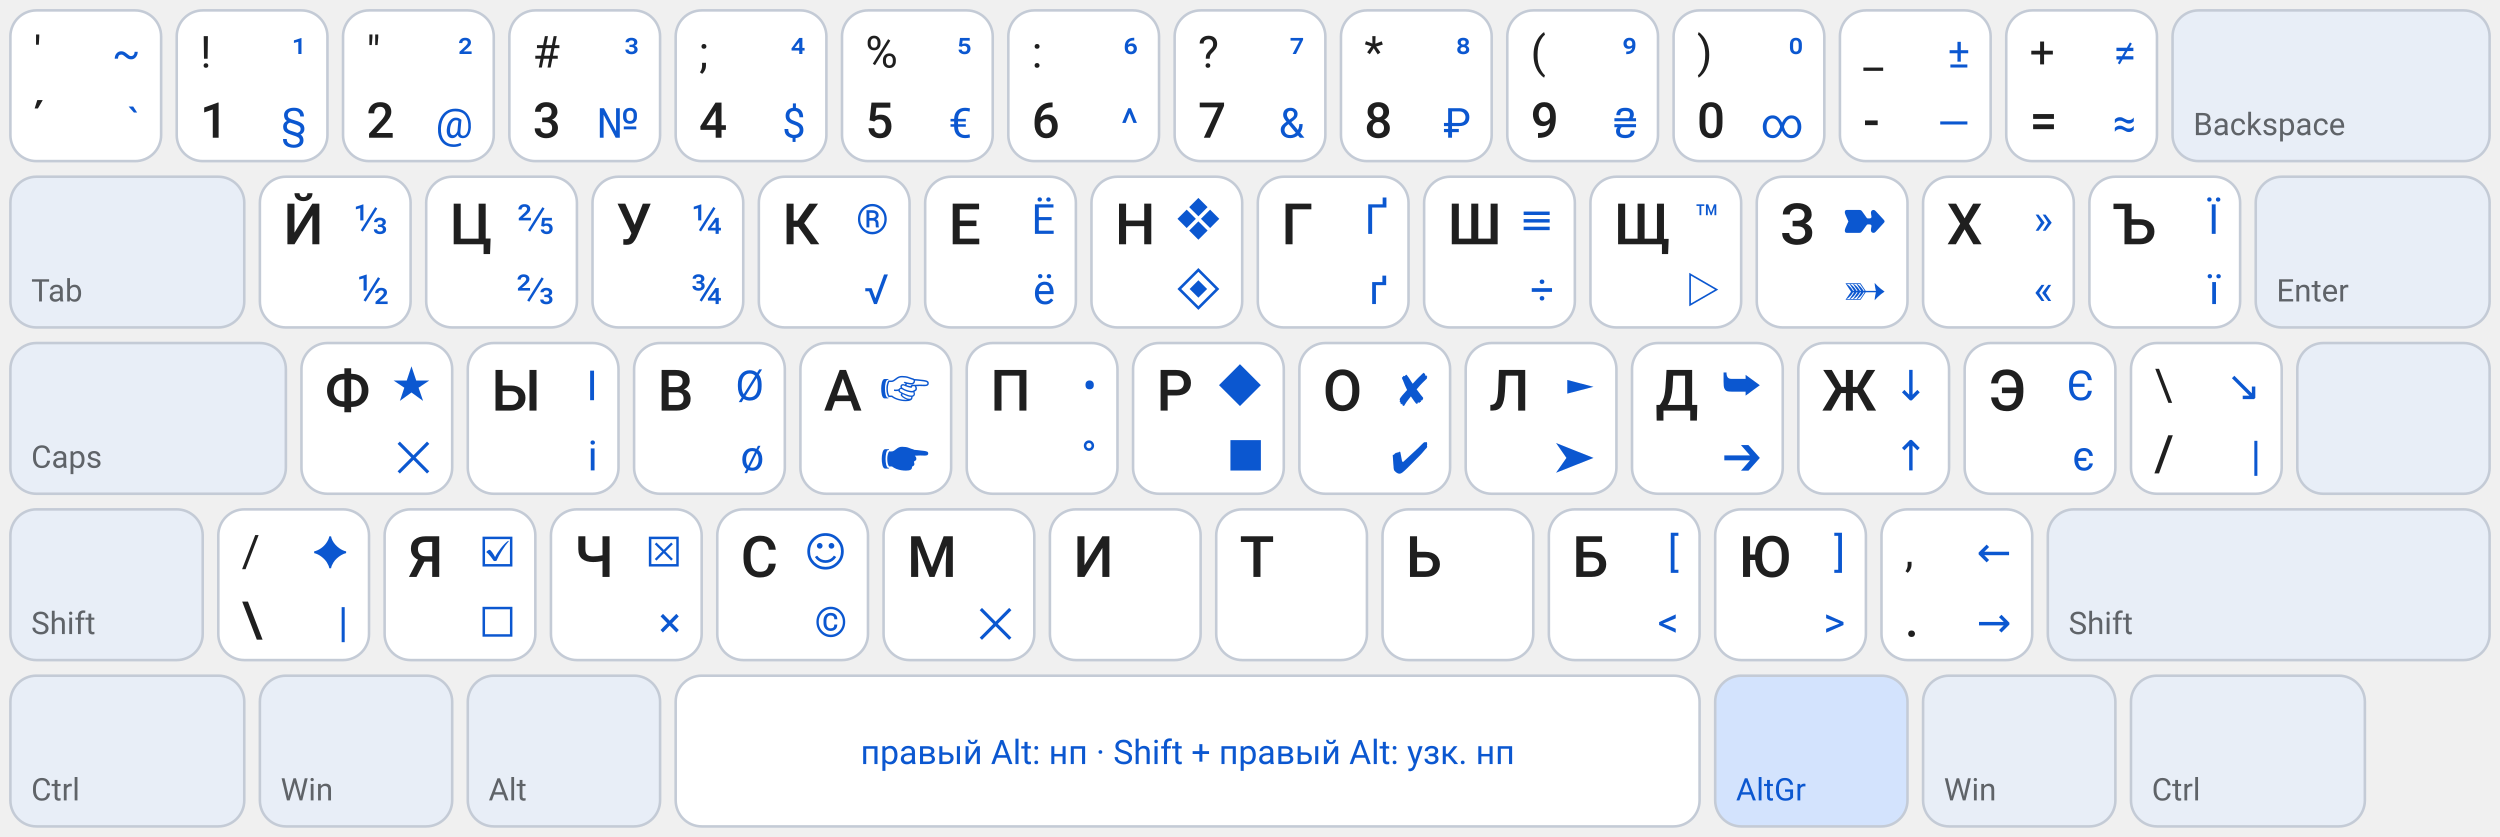
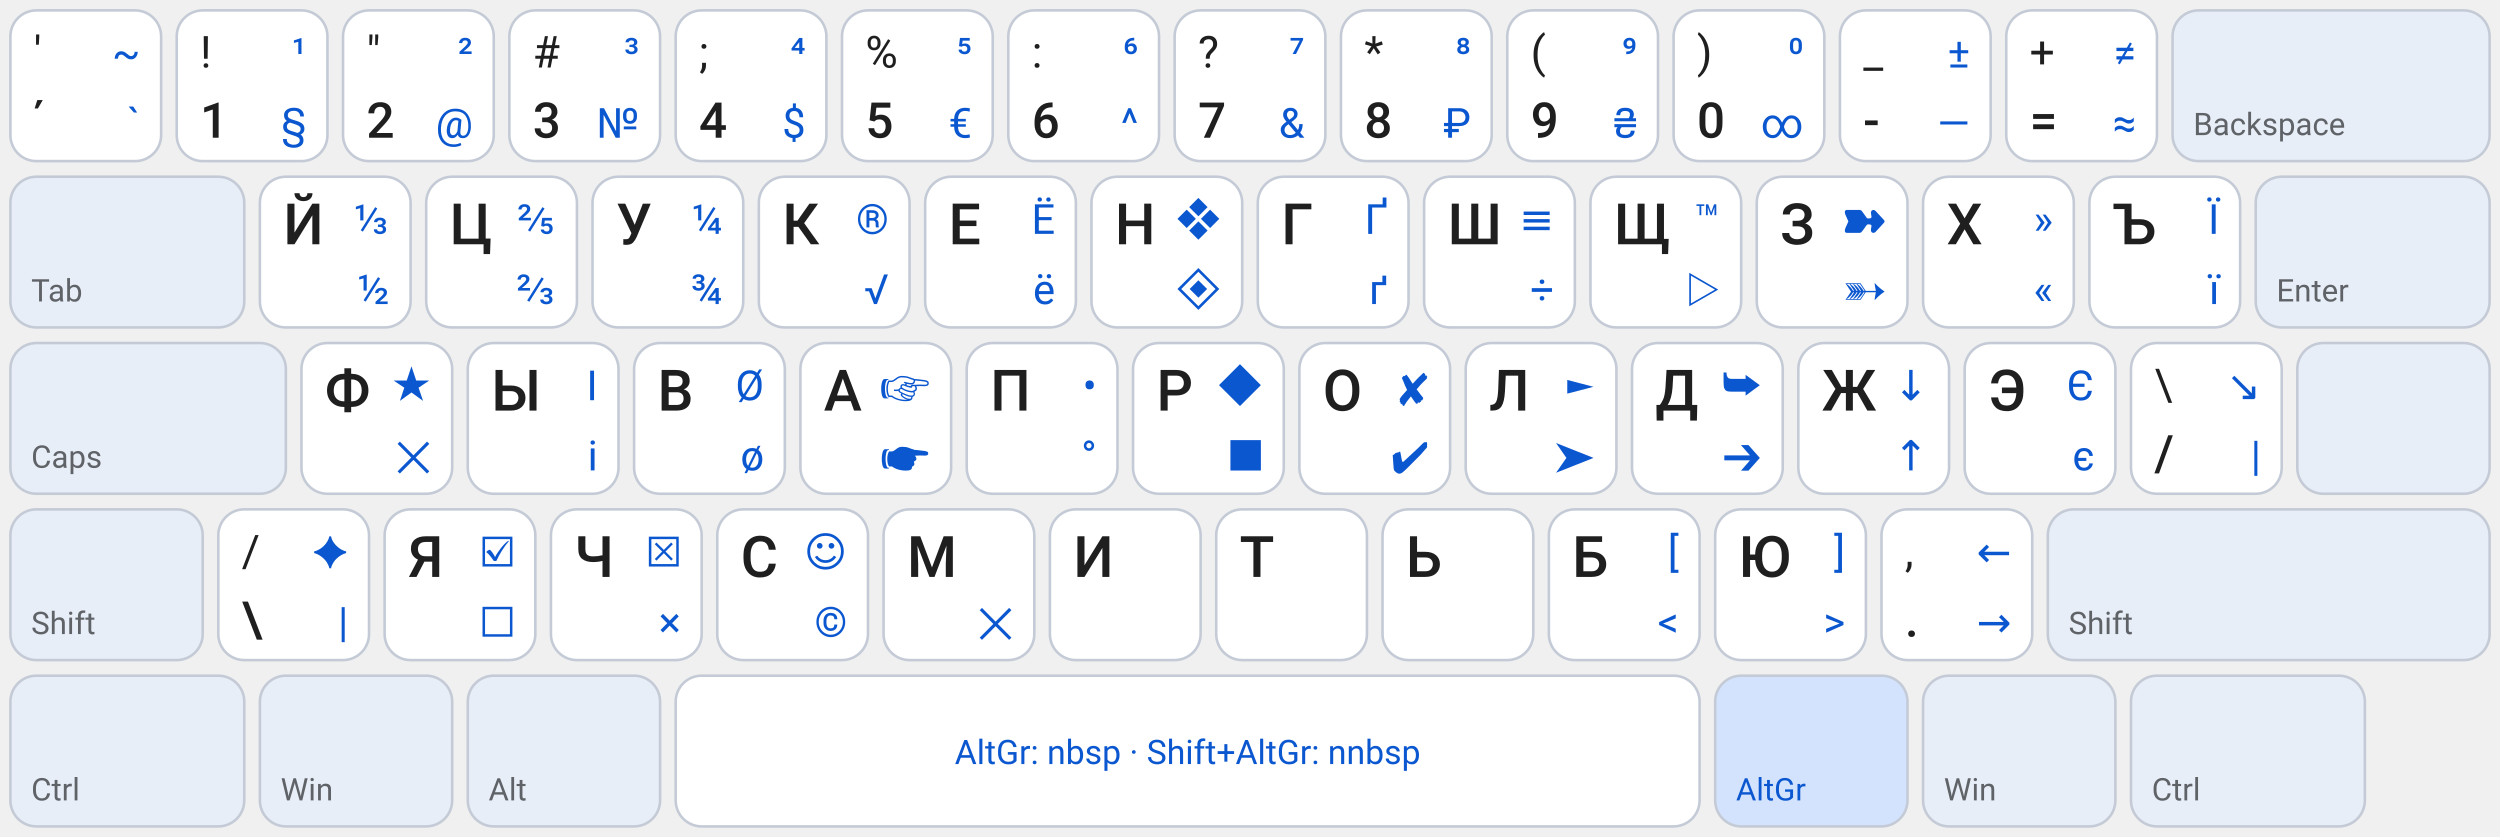
- <svg xmlns="http://www.w3.org/2000/svg" viewBox="-4 -4 962 322" role="img" aria-label="Раскладка RuUa2611" font-family="Roboto, 'Segoe UI', 'Segoe UI Symbol', 'Noto Sans', 'Noto Sans Symbols 2', sans-serif">
+ <svg xmlns="http://www.w3.org/2000/svg" viewBox="-4 -4 962 322" role="img" aria-label="RuUa2611 keyboard layout" font-family="Roboto, 'Segoe UI', 'Segoe UI Symbol', 'Noto Sans', 'Noto Sans Symbols 2', sans-serif">
  <rect x="0" y="0" width="58" height="58" rx="10" fill="#FFFFFF" stroke="#C4CBD6" />
  <text x="9" y="22" font-size="17" fill="#1F1F1F">'</text>
  <text x="9" y="49" font-size="19" font-weight="500" fill="#1F1F1F">ʹ</text>
  <text x="50" y="22" font-size="16" text-anchor="end" fill="#0B57D0">~</text>
  <text x="50" y="49" font-size="16" text-anchor="end" fill="#0B57D0">`</text>
  <rect x="64" y="0" width="58" height="58" rx="10" fill="#FFFFFF" stroke="#C4CBD6" />
  <text x="73" y="22" font-size="17" fill="#1F1F1F">!</text>
  <text x="73" y="49" font-size="19" font-weight="500" fill="#1F1F1F">1</text>
  <text x="114" y="22" font-size="16" text-anchor="end" fill="#0B57D0">¹</text>
  <text x="114" y="49" font-size="16" text-anchor="end" fill="#0B57D0">§</text>
  <rect x="128" y="0" width="58" height="58" rx="10" fill="#FFFFFF" stroke="#C4CBD6" />
  <text x="137" y="22" font-size="17" fill="#1F1F1F">"</text>
  <text x="137" y="49" font-size="19" font-weight="500" fill="#1F1F1F">2</text>
  <text x="178" y="22" font-size="16" text-anchor="end" fill="#0B57D0">²</text>
  <text x="178" y="49" font-size="16" text-anchor="end" fill="#0B57D0">@</text>
  <rect x="192" y="0" width="58" height="58" rx="10" fill="#FFFFFF" stroke="#C4CBD6" />
  <text x="201" y="22" font-size="17" fill="#1F1F1F">#</text>
  <text x="201" y="49" font-size="19" font-weight="500" fill="#1F1F1F">3</text>
  <text x="242" y="22" font-size="16" text-anchor="end" fill="#0B57D0">³</text>
  <text x="242" y="49" font-size="16" text-anchor="end" fill="#0B57D0">№</text>
  <rect x="256" y="0" width="58" height="58" rx="10" fill="#FFFFFF" stroke="#C4CBD6" />
  <text x="265" y="22" font-size="17" fill="#1F1F1F">;</text>
  <text x="265" y="49" font-size="19" font-weight="500" fill="#1F1F1F">4</text>
  <text x="306" y="22" font-size="16" text-anchor="end" fill="#0B57D0">⁴</text>
  <text x="306" y="49" font-size="16" text-anchor="end" fill="#0B57D0">$</text>
  <rect x="320" y="0" width="58" height="58" rx="10" fill="#FFFFFF" stroke="#C4CBD6" />
  <text x="329" y="22" font-size="17" fill="#1F1F1F">%</text>
  <text x="329" y="49" font-size="19" font-weight="500" fill="#1F1F1F">5</text>
  <text x="370" y="22" font-size="16" text-anchor="end" fill="#0B57D0">⁵</text>
  <text x="370" y="49" font-size="16" text-anchor="end" fill="#0B57D0">€</text>
  <rect x="384" y="0" width="58" height="58" rx="10" fill="#FFFFFF" stroke="#C4CBD6" />
  <text x="393" y="22" font-size="17" fill="#1F1F1F">:</text>
  <text x="393" y="49" font-size="19" font-weight="500" fill="#1F1F1F">6</text>
  <text x="434" y="22" font-size="16" text-anchor="end" fill="#0B57D0">⁶</text>
  <text x="434" y="49" font-size="16" text-anchor="end" fill="#0B57D0">^</text>
  <rect x="448" y="0" width="58" height="58" rx="10" fill="#FFFFFF" stroke="#C4CBD6" />
  <text x="457" y="22" font-size="17" fill="#1F1F1F">?</text>
  <text x="457" y="49" font-size="19" font-weight="500" fill="#1F1F1F">7</text>
  <text x="498" y="22" font-size="16" text-anchor="end" fill="#0B57D0">⁷</text>
  <text x="498" y="49" font-size="16" text-anchor="end" fill="#0B57D0">&amp;</text>
  <rect x="512" y="0" width="58" height="58" rx="10" fill="#FFFFFF" stroke="#C4CBD6" />
  <text x="521" y="22" font-size="17" fill="#1F1F1F">*</text>
  <text x="521" y="49" font-size="19" font-weight="500" fill="#1F1F1F">8</text>
  <text x="562" y="22" font-size="16" text-anchor="end" fill="#0B57D0">⁸</text>
  <text x="562" y="49" font-size="16" text-anchor="end" fill="#0B57D0">₽</text>
  <rect x="576" y="0" width="58" height="58" rx="10" fill="#FFFFFF" stroke="#C4CBD6" />
  <text x="585" y="22" font-size="17" fill="#1F1F1F">(</text>
  <text x="585" y="49" font-size="19" font-weight="500" fill="#1F1F1F">9</text>
  <text x="626" y="22" font-size="16" text-anchor="end" fill="#0B57D0">⁹</text>
  <text x="626" y="49" font-size="16" text-anchor="end" fill="#0B57D0">₴</text>
  <rect x="640" y="0" width="58" height="58" rx="10" fill="#FFFFFF" stroke="#C4CBD6" />
  <text x="649" y="22" font-size="17" fill="#1F1F1F">)</text>
  <text x="649" y="49" font-size="19" font-weight="500" fill="#1F1F1F">0</text>
  <text x="690" y="22" font-size="16" text-anchor="end" fill="#0B57D0">⁰</text>
  <text x="690" y="49" font-size="16" text-anchor="end" fill="#0B57D0">∞</text>
  <rect x="704" y="0" width="58" height="58" rx="10" fill="#FFFFFF" stroke="#C4CBD6" />
  <text x="713" y="22" font-size="17" fill="#1F1F1F">_</text>
  <text x="713" y="49" font-size="19" font-weight="500" fill="#1F1F1F">-</text>
  <text x="754" y="22" font-size="16" text-anchor="end" fill="#0B57D0">±</text>
  <text x="754" y="49" font-size="16" text-anchor="end" fill="#0B57D0">—</text>
  <rect x="768" y="0" width="58" height="58" rx="10" fill="#FFFFFF" stroke="#C4CBD6" />
  <text x="777" y="22" font-size="17" fill="#1F1F1F">+</text>
  <text x="777" y="49" font-size="19" font-weight="500" fill="#1F1F1F">=</text>
  <text x="818" y="22" font-size="16" text-anchor="end" fill="#0B57D0">≠</text>
  <text x="818" y="49" font-size="16" text-anchor="end" fill="#0B57D0">≈</text>
  <rect x="832" y="0" width="122" height="58" rx="10" fill="#E8EEF7" stroke="#C4CBD6" />
  <text x="840" y="48" font-size="12" fill="#5F6368">Backspace</text>
  <rect x="0" y="64" width="90.0" height="58" rx="10" fill="#E8EEF7" stroke="#C4CBD6" />
  <text x="8" y="112" font-size="12" fill="#5F6368">Tab</text>
  <rect x="96.0" y="64" width="58" height="58" rx="10" fill="#FFFFFF" stroke="#C4CBD6" />
  <text x="105.0" y="90" font-size="22" font-weight="500" fill="#1F1F1F">Й</text>
  <text x="146.0" y="86" font-size="16" text-anchor="end" fill="#0B57D0">⅓</text>
  <text x="146.0" y="113" font-size="16" text-anchor="end" fill="#0B57D0">½</text>
  <rect x="160.0" y="64" width="58" height="58" rx="10" fill="#FFFFFF" stroke="#C4CBD6" />
  <text x="169.0" y="90" font-size="22" font-weight="500" fill="#1F1F1F">Ц</text>
  <text x="210.0" y="86" font-size="16" text-anchor="end" fill="#0B57D0">⅖</text>
  <text x="210.0" y="113" font-size="16" text-anchor="end" fill="#0B57D0">⅔</text>
  <rect x="224.0" y="64" width="58" height="58" rx="10" fill="#FFFFFF" stroke="#C4CBD6" />
  <text x="233.0" y="90" font-size="22" font-weight="500" fill="#1F1F1F">У</text>
  <text x="274.0" y="86" font-size="16" text-anchor="end" fill="#0B57D0">¼</text>
  <text x="274.0" y="113" font-size="16" text-anchor="end" fill="#0B57D0">¾</text>
  <rect x="288.0" y="64" width="58" height="58" rx="10" fill="#FFFFFF" stroke="#C4CBD6" />
  <text x="297.0" y="90" font-size="22" font-weight="500" fill="#1F1F1F">К</text>
  <text x="338.0" y="86" font-size="16" text-anchor="end" fill="#0B57D0">®</text>
  <text x="338.0" y="113" font-size="16" text-anchor="end" fill="#0B57D0">√</text>
  <rect x="352.0" y="64" width="58" height="58" rx="10" fill="#FFFFFF" stroke="#C4CBD6" />
  <text x="361.0" y="90" font-size="22" font-weight="500" fill="#1F1F1F">Е</text>
  <text x="402.0" y="86" font-size="16" text-anchor="end" fill="#0B57D0">Ё</text>
  <text x="402.0" y="113" font-size="16" text-anchor="end" fill="#0B57D0">ё</text>
  <rect x="416.0" y="64" width="58" height="58" rx="10" fill="#FFFFFF" stroke="#C4CBD6" />
  <text x="425.0" y="90" font-size="22" font-weight="500" fill="#1F1F1F">Н</text>
  <text x="466.0" y="86" font-size="16" text-anchor="end" fill="#0B57D0">❖</text>
  <text x="466.0" y="113" font-size="16" text-anchor="end" fill="#0B57D0">◈</text>
  <rect x="480.0" y="64" width="58" height="58" rx="10" fill="#FFFFFF" stroke="#C4CBD6" />
  <text x="489.0" y="90" font-size="22" font-weight="500" fill="#1F1F1F">Г</text>
  <text x="530.0" y="86" font-size="16" text-anchor="end" fill="#0B57D0">Ґ</text>
  <text x="530.0" y="113" font-size="16" text-anchor="end" fill="#0B57D0">ґ</text>
  <rect x="544.0" y="64" width="58" height="58" rx="10" fill="#FFFFFF" stroke="#C4CBD6" />
  <text x="553.0" y="90" font-size="22" font-weight="500" fill="#1F1F1F">Ш</text>
  <text x="594.0" y="86" font-size="16" text-anchor="end" fill="#0B57D0">≡</text>
  <text x="594.0" y="113" font-size="16" text-anchor="end" fill="#0B57D0">÷</text>
  <rect x="608.0" y="64" width="58" height="58" rx="10" fill="#FFFFFF" stroke="#C4CBD6" />
  <text x="617.0" y="90" font-size="22" font-weight="500" fill="#1F1F1F">Щ</text>
  <text x="658.0" y="86" font-size="16" text-anchor="end" fill="#0B57D0">™</text>
  <text x="658.0" y="113" font-size="16" text-anchor="end" fill="#0B57D0">▷</text>
  <rect x="672.0" y="64" width="58" height="58" rx="10" fill="#FFFFFF" stroke="#C4CBD6" />
  <text x="681.0" y="90" font-size="22" font-weight="500" fill="#1F1F1F">З</text>
  <text x="722.0" y="86" font-size="16" text-anchor="end" fill="#0B57D0">➽</text>
  <text x="722.0" y="113" font-size="16" text-anchor="end" fill="#0B57D0">➳</text>
  <rect x="736.0" y="64" width="58" height="58" rx="10" fill="#FFFFFF" stroke="#C4CBD6" />
  <text x="745.0" y="90" font-size="22" font-weight="500" fill="#1F1F1F">Х</text>
  <text x="786.0" y="86" font-size="16" text-anchor="end" fill="#0B57D0">»</text>
  <text x="786.0" y="113" font-size="16" text-anchor="end" fill="#0B57D0">«</text>
  <rect x="800.0" y="64" width="58" height="58" rx="10" fill="#FFFFFF" stroke="#C4CBD6" />
  <text x="809.0" y="90" font-size="22" font-weight="500" fill="#1F1F1F">Ъ</text>
  <text x="850.0" y="86" font-size="16" text-anchor="end" fill="#0B57D0">Ї</text>
  <text x="850.0" y="113" font-size="16" text-anchor="end" fill="#0B57D0">ї</text>
  <rect x="864.0" y="64" width="90.0" height="58" rx="10" fill="#E8EEF7" stroke="#C4CBD6" />
  <text x="872.0" y="112" font-size="12" fill="#5F6368">Enter</text>
  <rect x="0" y="128" width="106.0" height="58" rx="10" fill="#E8EEF7" stroke="#C4CBD6" />
  <text x="8" y="176" font-size="12" fill="#5F6368">Caps</text>
  <rect x="112.0" y="128" width="58" height="58" rx="10" fill="#FFFFFF" stroke="#C4CBD6" />
  <text x="121.0" y="154" font-size="22" font-weight="500" fill="#1F1F1F">Ф</text>
  <text x="162.0" y="150" font-size="16" text-anchor="end" fill="#0B57D0">★</text>
  <text x="162.0" y="177" font-size="16" text-anchor="end" fill="#0B57D0">✕</text>
  <rect x="176.0" y="128" width="58" height="58" rx="10" fill="#FFFFFF" stroke="#C4CBD6" />
  <text x="185.0" y="154" font-size="22" font-weight="500" fill="#1F1F1F">Ы</text>
  <text x="226.0" y="150" font-size="16" text-anchor="end" fill="#0B57D0">І</text>
  <text x="226.0" y="177" font-size="16" text-anchor="end" fill="#0B57D0">і</text>
  <rect x="240.0" y="128" width="58" height="58" rx="10" fill="#FFFFFF" stroke="#C4CBD6" />
  <text x="249.0" y="154" font-size="22" font-weight="500" fill="#1F1F1F">В</text>
  <text x="290.0" y="150" font-size="16" text-anchor="end" fill="#0B57D0">Ø</text>
  <text x="290.0" y="177" font-size="16" text-anchor="end" fill="#0B57D0">ø</text>
  <rect x="304.0" y="128" width="58" height="58" rx="10" fill="#FFFFFF" stroke="#C4CBD6" />
  <text x="313.0" y="154" font-size="22" font-weight="500" fill="#1F1F1F">А</text>
  <text x="354.0" y="150" font-size="16" text-anchor="end" fill="#0B57D0">☞</text>
  <text x="354.0" y="177" font-size="16" text-anchor="end" fill="#0B57D0">☛</text>
  <rect x="368.0" y="128" width="58" height="58" rx="10" fill="#FFFFFF" stroke="#C4CBD6" />
  <text x="377.0" y="154" font-size="22" font-weight="500" fill="#1F1F1F">П</text>
  <text x="418.0" y="150" font-size="16" text-anchor="end" fill="#0B57D0">•</text>
  <text x="418.0" y="177" font-size="16" text-anchor="end" fill="#0B57D0">°</text>
  <rect x="432.0" y="128" width="58" height="58" rx="10" fill="#FFFFFF" stroke="#C4CBD6" />
  <text x="441.0" y="154" font-size="22" font-weight="500" fill="#1F1F1F">Р</text>
  <text x="482.0" y="150" font-size="16" text-anchor="end" fill="#0B57D0">◆</text>
  <text x="482.0" y="177" font-size="16" text-anchor="end" fill="#0B57D0">■</text>
  <rect x="496.0" y="128" width="58" height="58" rx="10" fill="#FFFFFF" stroke="#C4CBD6" />
  <text x="505.0" y="154" font-size="22" font-weight="500" fill="#1F1F1F">О</text>
  <text x="546.0" y="150" font-size="16" text-anchor="end" fill="#0B57D0">✘</text>
  <text x="546.0" y="177" font-size="16" text-anchor="end" fill="#0B57D0">✔</text>
  <rect x="560.0" y="128" width="58" height="58" rx="10" fill="#FFFFFF" stroke="#C4CBD6" />
  <text x="569.0" y="154" font-size="22" font-weight="500" fill="#1F1F1F">Л</text>
  <text x="610.0" y="150" font-size="16" text-anchor="end" fill="#0B57D0">►</text>
  <text x="610.0" y="177" font-size="16" text-anchor="end" fill="#0B57D0">➤</text>
  <rect x="624.0" y="128" width="58" height="58" rx="10" fill="#FFFFFF" stroke="#C4CBD6" />
  <text x="633.0" y="154" font-size="22" font-weight="500" fill="#1F1F1F">Д</text>
  <text x="674.0" y="150" font-size="16" text-anchor="end" fill="#0B57D0">➥</text>
  <text x="674.0" y="177" font-size="16" text-anchor="end" fill="#0B57D0">➔</text>
  <rect x="688.0" y="128" width="58" height="58" rx="10" fill="#FFFFFF" stroke="#C4CBD6" />
  <text x="697.0" y="154" font-size="22" font-weight="500" fill="#1F1F1F">Ж</text>
  <text x="738.0" y="150" font-size="16" text-anchor="end" fill="#0B57D0">↓</text>
  <text x="738.0" y="177" font-size="16" text-anchor="end" fill="#0B57D0">↑</text>
  <rect x="752.0" y="128" width="58" height="58" rx="10" fill="#FFFFFF" stroke="#C4CBD6" />
  <text x="761.0" y="154" font-size="22" font-weight="500" fill="#1F1F1F">Э</text>
  <text x="802.0" y="150" font-size="16" text-anchor="end" fill="#0B57D0">Є</text>
  <text x="802.0" y="177" font-size="16" text-anchor="end" fill="#0B57D0">є</text>
  <rect x="816.0" y="128" width="58" height="58" rx="10" fill="#FFFFFF" stroke="#C4CBD6" />
  <text x="825.0" y="150" font-size="17" fill="#1F1F1F">\</text>
  <text x="825.0" y="177" font-size="19" font-weight="500" fill="#1F1F1F">/</text>
  <text x="866.0" y="150" font-size="16" text-anchor="end" fill="#0B57D0">↘</text>
  <text x="866.0" y="177" font-size="16" text-anchor="end" fill="#0B57D0">|</text>
  <rect x="880.0" y="128" width="74.0" height="58" rx="10" fill="#E8EEF7" stroke="#C4CBD6" />
  <rect x="0" y="192" width="74.0" height="58" rx="10" fill="#E8EEF7" stroke="#C4CBD6" />
  <text x="8" y="240" font-size="12" fill="#5F6368">Shift</text>
  <rect x="80.0" y="192" width="58" height="58" rx="10" fill="#FFFFFF" stroke="#C4CBD6" />
  <text x="89.0" y="214" font-size="17" fill="#1F1F1F">/</text>
  <text x="89.0" y="241" font-size="19" font-weight="500" fill="#1F1F1F">\</text>
  <text x="130.0" y="214" font-size="16" text-anchor="end" fill="#0B57D0">✦</text>
  <text x="130.0" y="241" font-size="16" text-anchor="end" fill="#0B57D0">|</text>
  <rect x="144.0" y="192" width="58" height="58" rx="10" fill="#FFFFFF" stroke="#C4CBD6" />
  <text x="153.0" y="218" font-size="22" font-weight="500" fill="#1F1F1F">Я</text>
  <text x="194.0" y="214" font-size="16" text-anchor="end" fill="#0B57D0">☑</text>
  <text x="194.0" y="241" font-size="16" text-anchor="end" fill="#0B57D0">☐</text>
  <rect x="208.0" y="192" width="58" height="58" rx="10" fill="#FFFFFF" stroke="#C4CBD6" />
  <text x="217.0" y="218" font-size="22" font-weight="500" fill="#1F1F1F">Ч</text>
  <text x="258.0" y="214" font-size="16" text-anchor="end" fill="#0B57D0">☒</text>
  <text x="258.0" y="241" font-size="16" text-anchor="end" fill="#0B57D0">×</text>
  <rect x="272.0" y="192" width="58" height="58" rx="10" fill="#FFFFFF" stroke="#C4CBD6" />
  <text x="281.0" y="218" font-size="22" font-weight="500" fill="#1F1F1F">С</text>
  <text x="322.0" y="214" font-size="16" text-anchor="end" fill="#0B57D0">☺</text>
  <text x="322.0" y="241" font-size="16" text-anchor="end" fill="#0B57D0">©</text>
  <rect x="336.0" y="192" width="58" height="58" rx="10" fill="#FFFFFF" stroke="#C4CBD6" />
  <text x="345.0" y="218" font-size="22" font-weight="500" fill="#1F1F1F">М</text>
  <text x="386.0" y="241" font-size="16" text-anchor="end" fill="#0B57D0">✕</text>
  <rect x="400.0" y="192" width="58" height="58" rx="10" fill="#FFFFFF" stroke="#C4CBD6" />
  <text x="409.0" y="218" font-size="22" font-weight="500" fill="#1F1F1F">И</text>
  <rect x="464.0" y="192" width="58" height="58" rx="10" fill="#FFFFFF" stroke="#C4CBD6" />
  <text x="473.0" y="218" font-size="22" font-weight="500" fill="#1F1F1F">Т</text>
  <rect x="528.0" y="192" width="58" height="58" rx="10" fill="#FFFFFF" stroke="#C4CBD6" />
  <text x="537.0" y="218" font-size="22" font-weight="500" fill="#1F1F1F">Ь</text>
  <rect x="592.0" y="192" width="58" height="58" rx="10" fill="#FFFFFF" stroke="#C4CBD6" />
  <text x="601.0" y="218" font-size="22" font-weight="500" fill="#1F1F1F">Б</text>
  <text x="642.0" y="214" font-size="16" text-anchor="end" fill="#0B57D0">[</text>
  <text x="642.0" y="241" font-size="16" text-anchor="end" fill="#0B57D0">&lt;</text>
  <rect x="656.0" y="192" width="58" height="58" rx="10" fill="#FFFFFF" stroke="#C4CBD6" />
  <text x="665.0" y="218" font-size="22" font-weight="500" fill="#1F1F1F">Ю</text>
  <text x="706.0" y="214" font-size="16" text-anchor="end" fill="#0B57D0">]</text>
  <text x="706.0" y="241" font-size="16" text-anchor="end" fill="#0B57D0">&gt;</text>
  <rect x="720.0" y="192" width="58" height="58" rx="10" fill="#FFFFFF" stroke="#C4CBD6" />
  <text x="729.0" y="214" font-size="17" fill="#1F1F1F">,</text>
  <text x="729.0" y="241" font-size="19" font-weight="500" fill="#1F1F1F">.</text>
  <text x="770.0" y="214" font-size="16" text-anchor="end" fill="#0B57D0">←</text>
  <text x="770.0" y="241" font-size="16" text-anchor="end" fill="#0B57D0">→</text>
  <rect x="784.0" y="192" width="170.0" height="58" rx="10" fill="#E8EEF7" stroke="#C4CBD6" />
  <text x="792.0" y="240" font-size="12" fill="#5F6368">Shift</text>
  <rect x="0" y="256" width="90.0" height="58" rx="10" fill="#E8EEF7" stroke="#C4CBD6" />
  <text x="8" y="304" font-size="12" fill="#5F6368">Ctrl</text>
  <rect x="96.0" y="256" width="74.0" height="58" rx="10" fill="#E8EEF7" stroke="#C4CBD6" />
  <text x="104.0" y="304" font-size="12" fill="#5F6368">Win</text>
  <rect x="176.0" y="256" width="74.0" height="58" rx="10" fill="#E8EEF7" stroke="#C4CBD6" />
  <text x="184.0" y="304" font-size="12" fill="#5F6368">Alt</text>
  <rect x="256.0" y="256" width="394.0" height="58" rx="10" fill="#FFFFFF" stroke="#C4CBD6" />
-   <text x="453.0" y="290.0" font-size="13" text-anchor="middle" fill="#0B57D0">правый Alt: нп   ·   Shift + правый Alt: узк. нп</text>
+   <text x="453.0" y="290.0" font-size="13" text-anchor="middle" fill="#0B57D0">AltGr: nbsp   ·   Shift+AltGr: nnbsp</text>
  <rect x="656.0" y="256" width="74.0" height="58" rx="10" fill="#D3E3FD" stroke="#C4CBD6" />
  <text x="664.0" y="304" font-size="12" fill="#0B57D0">AltGr</text>
  <rect x="736.0" y="256" width="74.0" height="58" rx="10" fill="#E8EEF7" stroke="#C4CBD6" />
  <text x="744.0" y="304" font-size="12" fill="#5F6368">Win</text>
  <rect x="816.0" y="256" width="90.0" height="58" rx="10" fill="#E8EEF7" stroke="#C4CBD6" />
  <text x="824.0" y="304" font-size="12" fill="#5F6368">Ctrl</text>
</svg>
